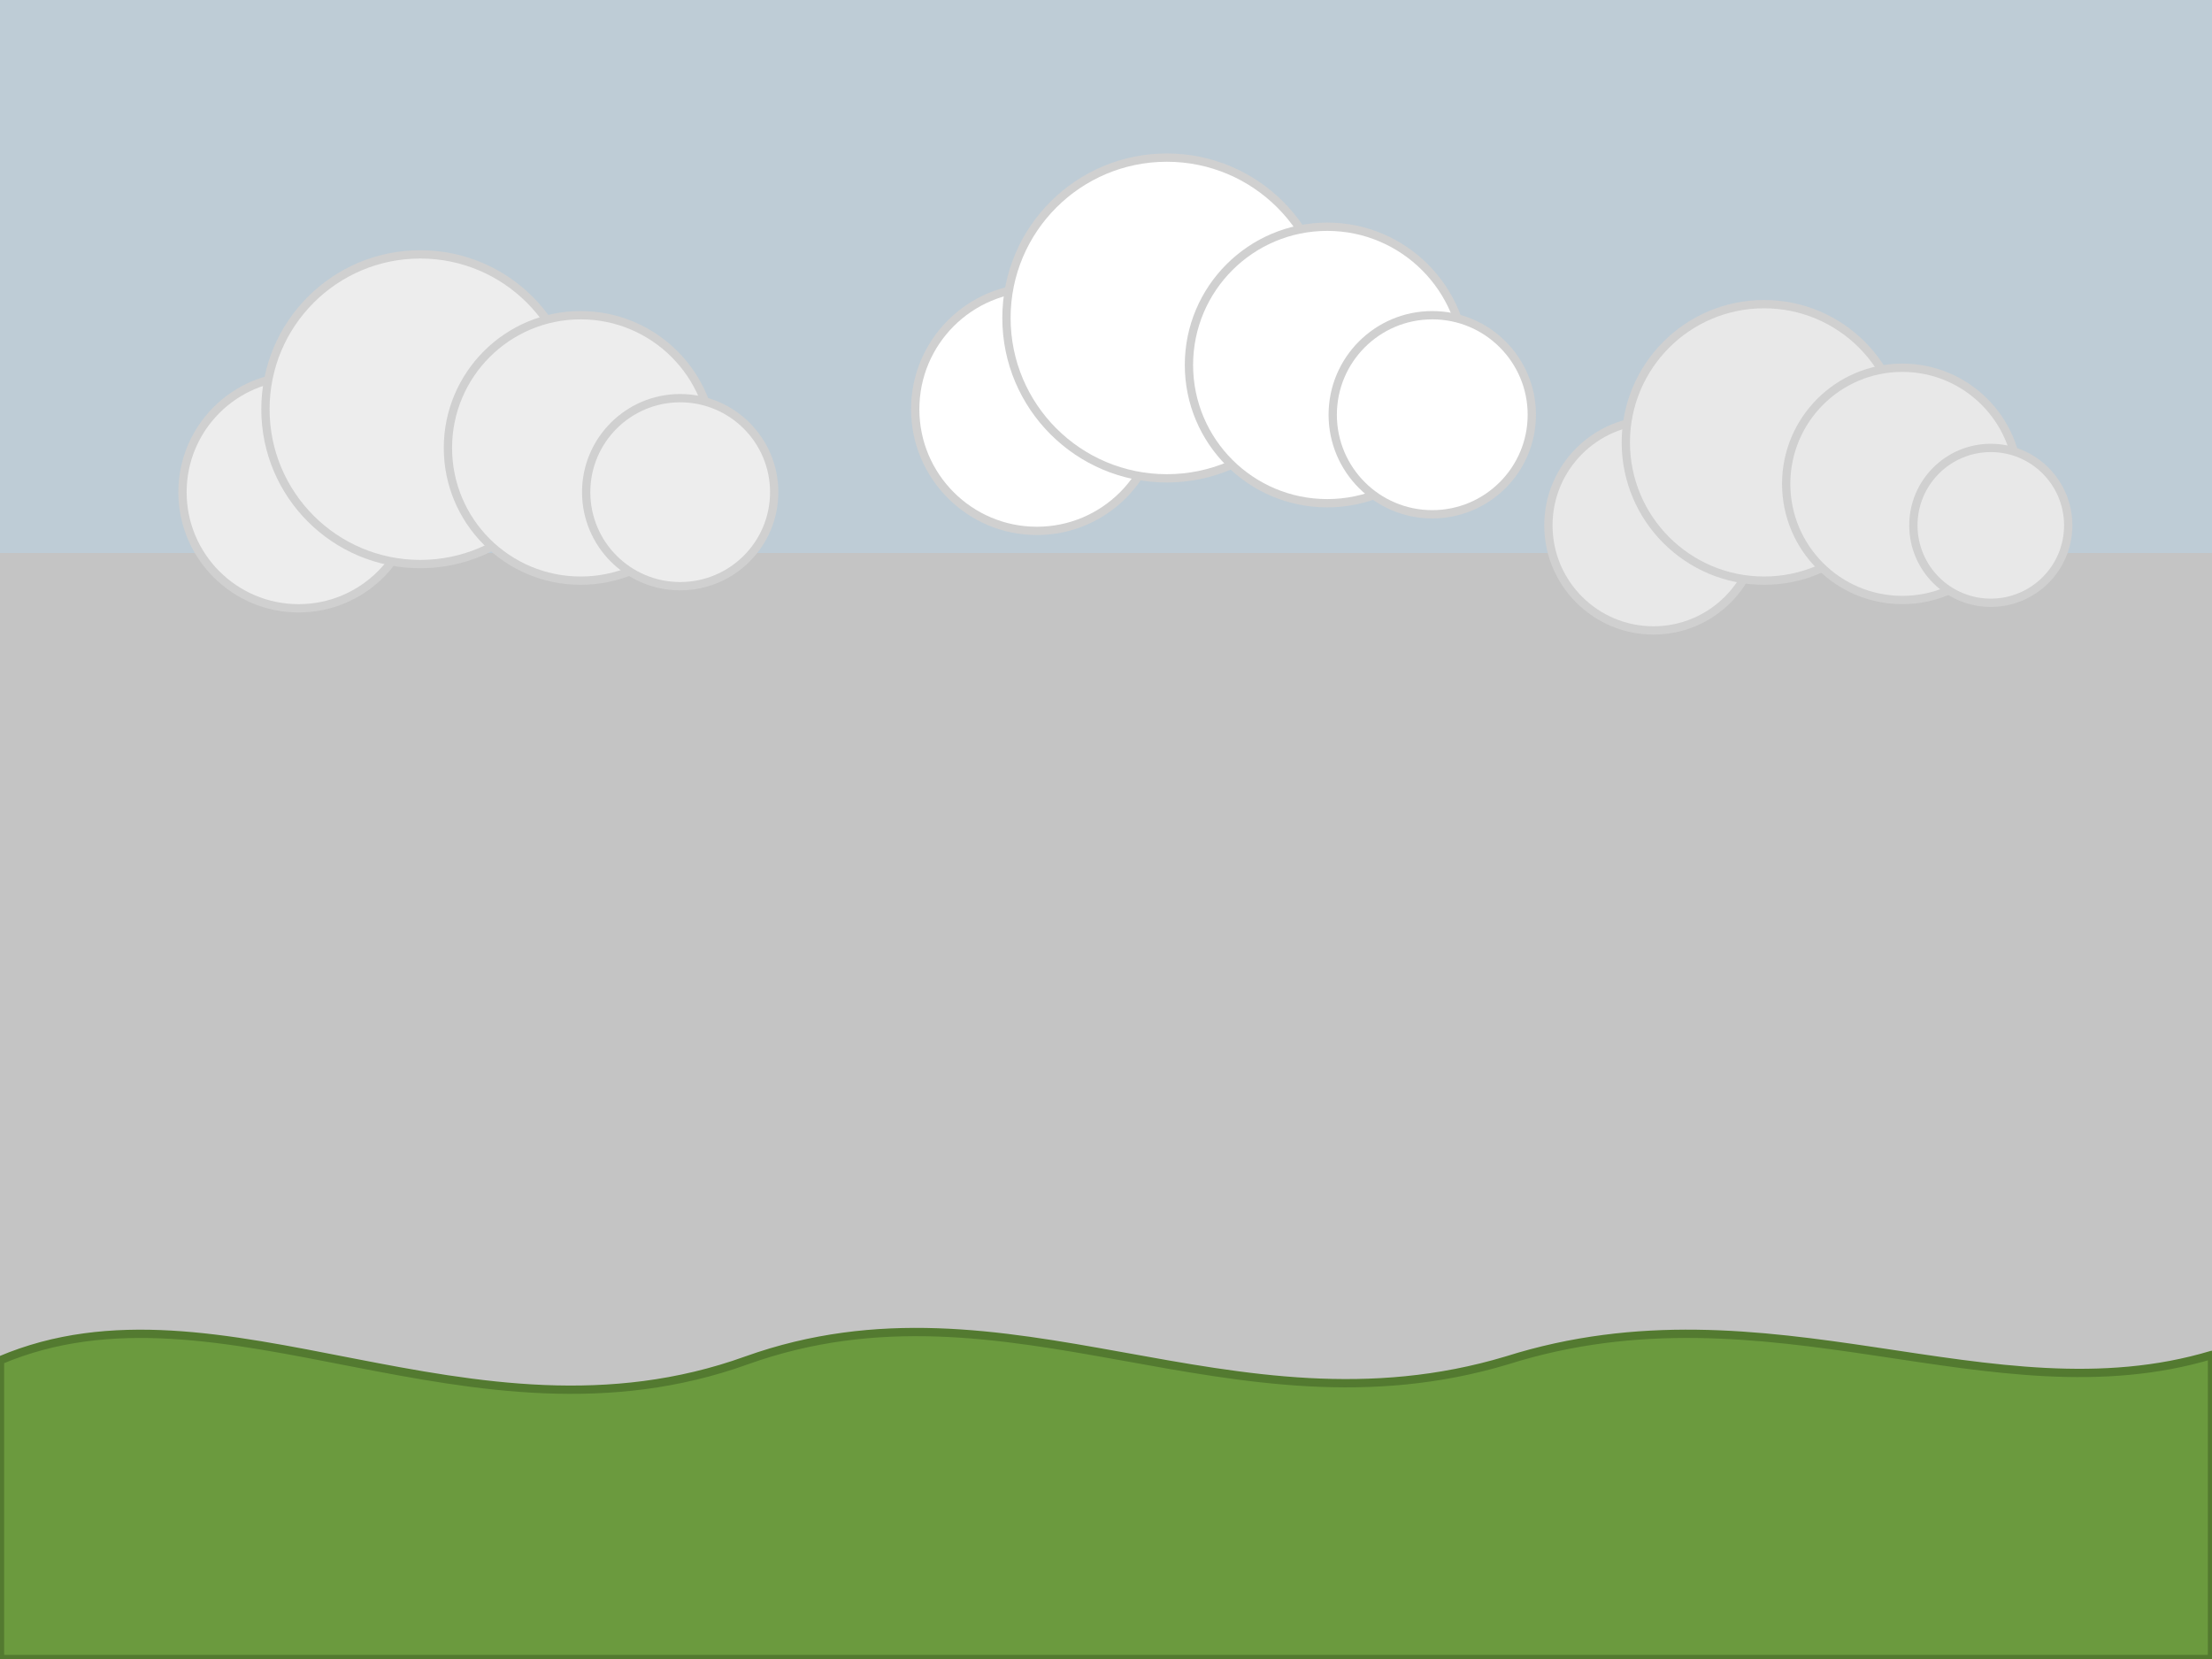
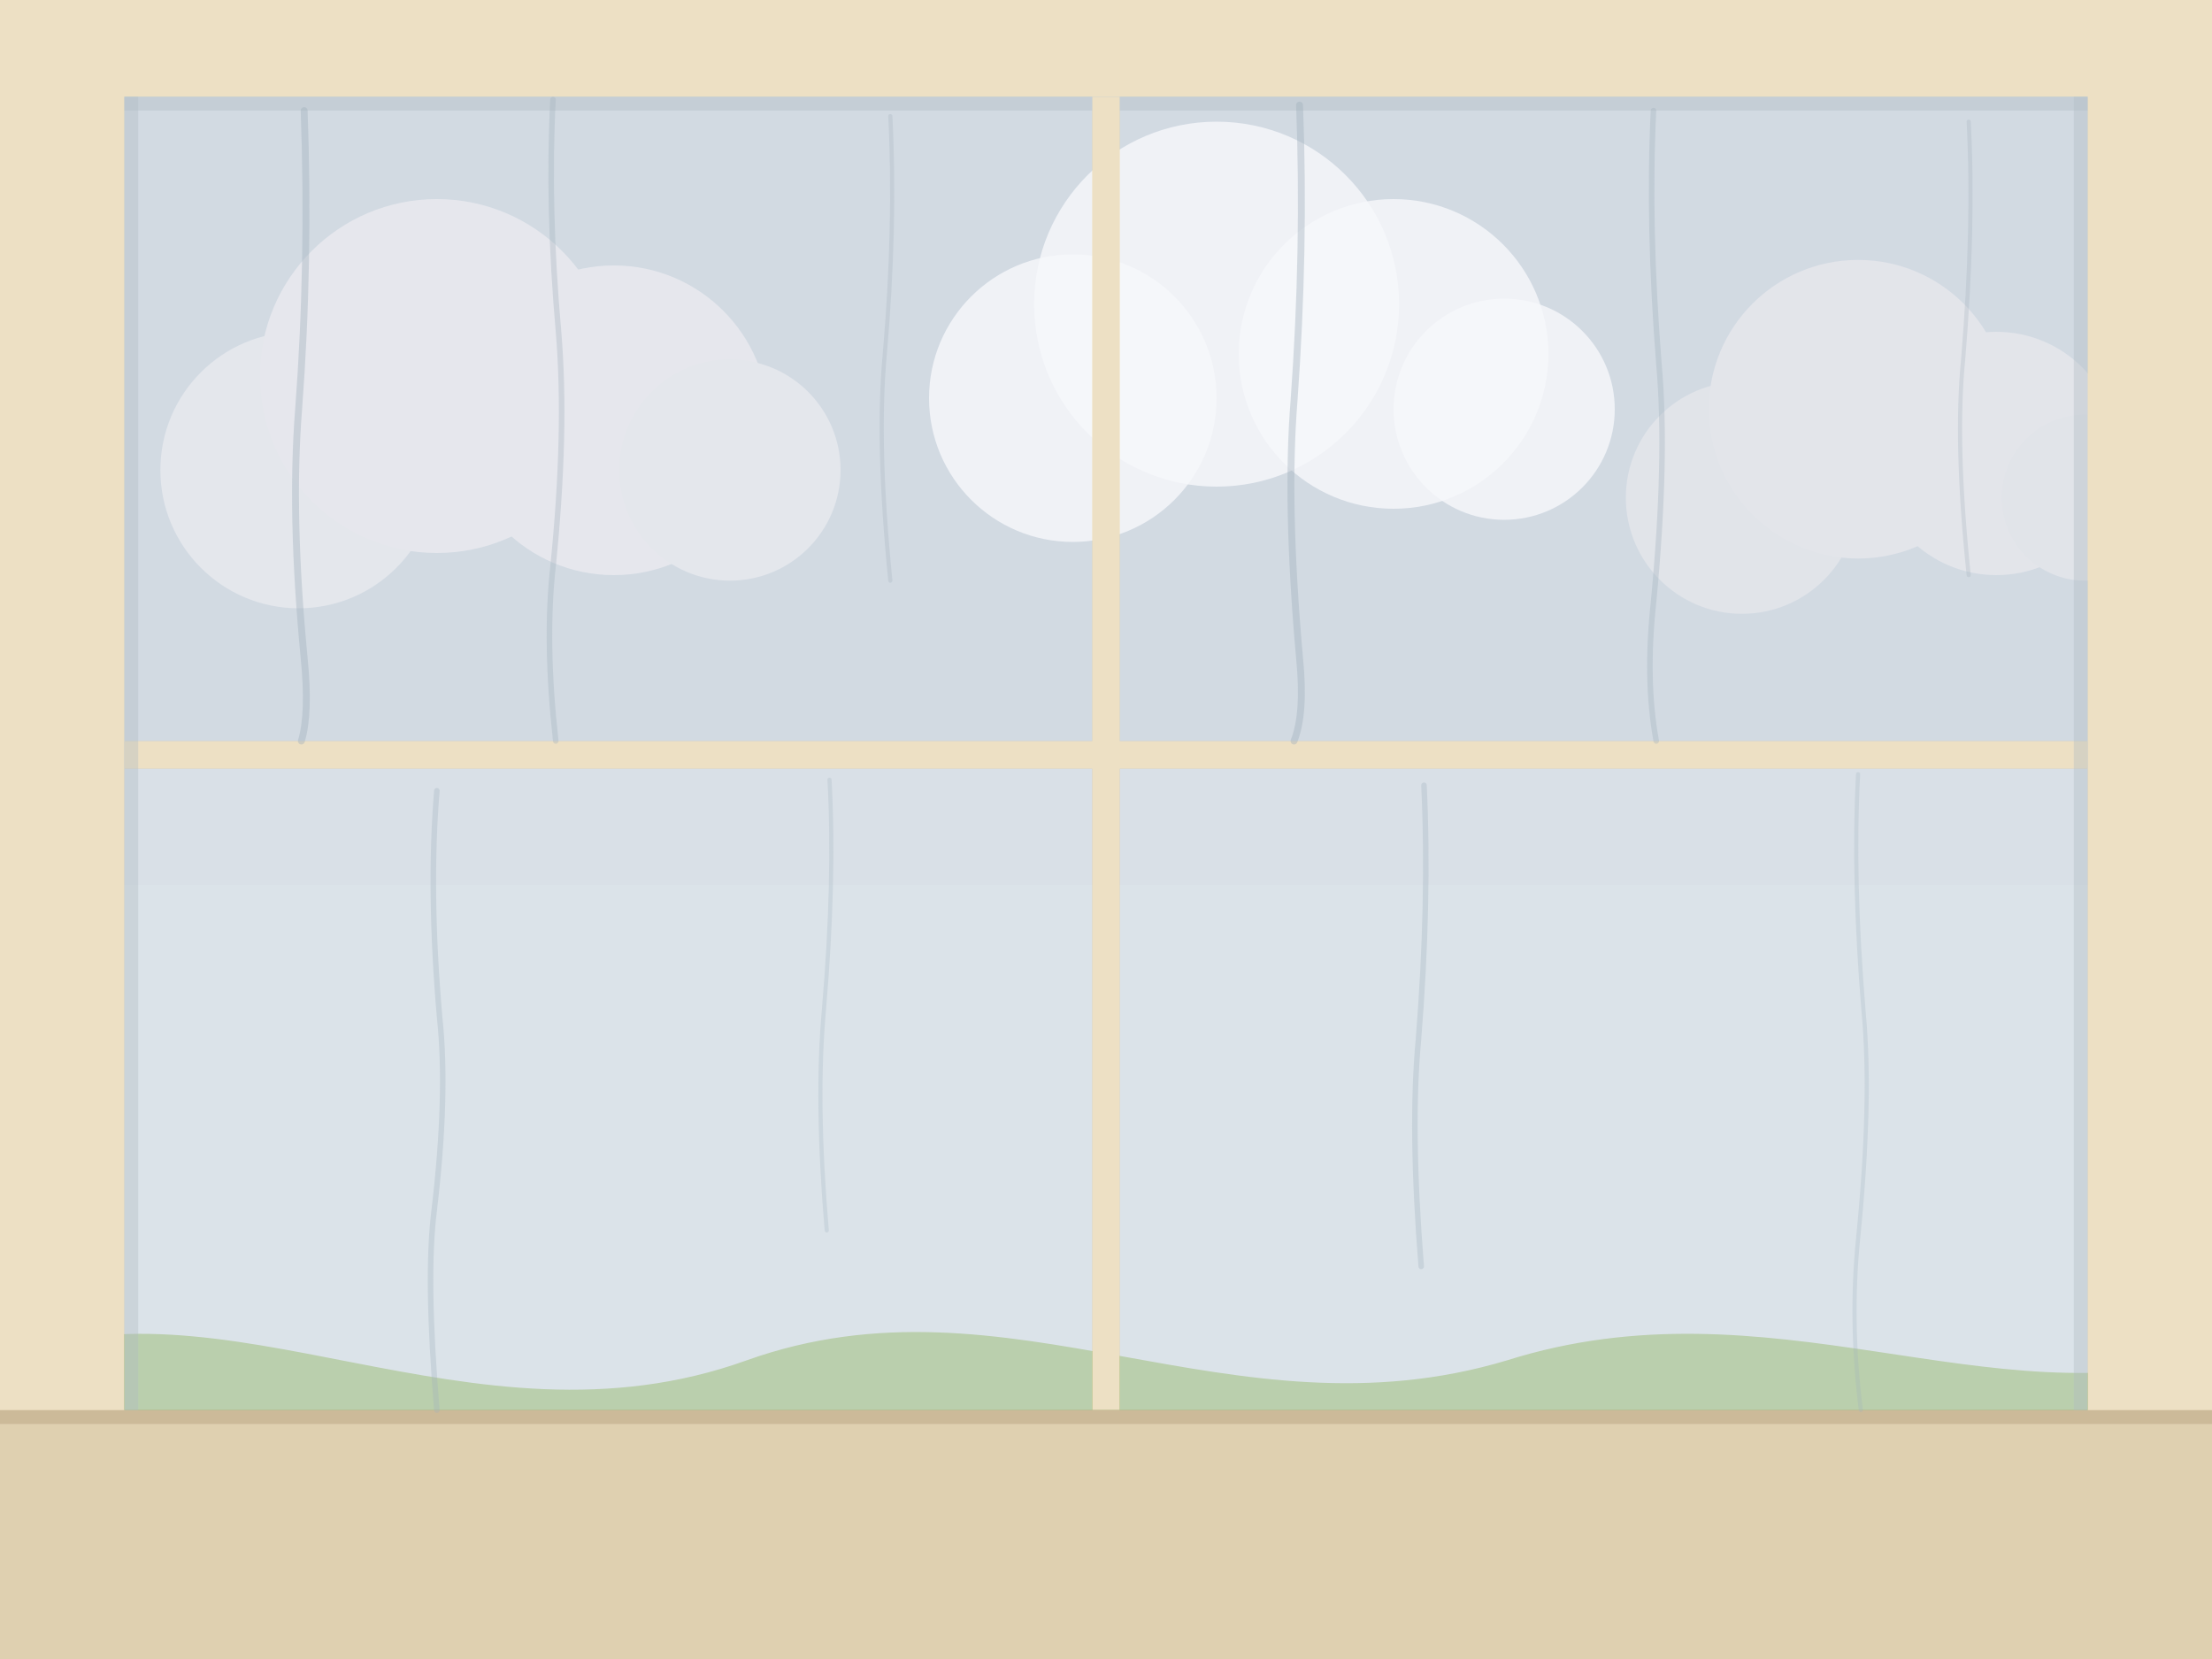
<svg xmlns="http://www.w3.org/2000/svg" viewBox="0 0 800 600">
-   <rect width="800" height="600" fill="#C4C4C4" />
-   <rect x="0" y="0" width="800" height="200" fill="#B8D4E8" opacity="0.5" />
-   <circle cx="108" cy="178" r="42" fill="#EDEDED" stroke="#D0D0D0" stroke-width="3" />
-   <circle cx="152" cy="148" r="56" fill="#EDEDED" stroke="#D0D0D0" stroke-width="3" />
-   <circle cx="210" cy="162" r="48" fill="#EDEDED" stroke="#D0D0D0" stroke-width="3" />
-   <circle cx="246" cy="178" r="34" fill="#EDEDED" stroke="#D0D0D0" stroke-width="3" />
-   <circle cx="375" cy="148" r="44" fill="white" stroke="#D0D0D0" stroke-width="3" />
-   <circle cx="422" cy="115" r="58" fill="white" stroke="#D0D0D0" stroke-width="3" />
-   <circle cx="480" cy="132" r="50" fill="white" stroke="#D0D0D0" stroke-width="3" />
-   <circle cx="518" cy="150" r="36" fill="white" stroke="#D0D0D0" stroke-width="3" />
-   <circle cx="598" cy="190" r="38" fill="#E8E8E8" stroke="#D0D0D0" stroke-width="3" />
-   <circle cx="638" cy="160" r="50" fill="#E8E8E8" stroke="#D0D0D0" stroke-width="3" />
-   <circle cx="688" cy="175" r="42" fill="#E8E8E8" stroke="#D0D0D0" stroke-width="3" />
-   <circle cx="720" cy="190" r="28" fill="#E8E8E8" stroke="#D0D0D0" stroke-width="3" />
-   <path d="M 0 492 C 80 458, 170 528, 270 492 C 365 458, 445 522, 545 492 C 640 462, 720 514, 800 490 L 800 600 L 0 600 Z" fill="#6B9A3E" stroke="#537A30" stroke-width="3" stroke-linejoin="round" />
+   <rect width="800" height="600" fill="#B8C5D0" />
+   <rect x="0" y="320" width="800" height="280" fill="#C8D4DC" opacity="0.45" />
+   <circle cx="108" cy="170" r="50" fill="#DADEE2" />
+   <circle cx="158" cy="136" r="64" fill="#DEDFE4" />
+   <circle cx="222" cy="152" r="56" fill="#DEDFE4" />
+   <circle cx="264" cy="170" r="40" fill="#DADEE2" />
+   <circle cx="388" cy="144" r="52" fill="white" opacity="0.80" />
+   <circle cx="440" cy="110" r="66" fill="white" opacity="0.80" />
+   <circle cx="504" cy="128" r="56" fill="white" opacity="0.80" />
+   <circle cx="544" cy="148" r="40" fill="white" opacity="0.80" />
+   <circle cx="630" cy="180" r="42" fill="#D4D8DC" />
+   <circle cx="672" cy="148" r="54" fill="#D8DADF" />
+   <circle cx="722" cy="164" r="44" fill="#D8DADF" />
+   <circle cx="754" cy="180" r="30" fill="#D4D8DC" />
+   <path d="M 0 492 C 80 458, 170 528, 270 492 C 365 458, 445 522, 545 492 C 640 462, 720 514, 800 490 L 800 600 L 0 600 Z" fill="#6B9A3E" />
+   <rect x="45" y="35" width="350" height="233" fill="#EEF1F6" opacity="0.48" />
+   <rect x="405" y="35" width="350" height="233" fill="#EEF1F6" opacity="0.48" />
+   <rect x="45" y="278" width="350" height="232" fill="#EEF1F6" opacity="0.60" />
+   <rect x="405" y="278" width="350" height="232" fill="#EEF1F6" opacity="0.60" />
+   <rect x="0" y="0" width="800" height="35" fill="#EDE0C4" />
+   <rect x="0" y="0" width="45" height="600" fill="#EDE0C4" />
+   <rect x="755" y="0" width="45" height="600" fill="#EDE0C4" />
+   <rect x="395" y="35" width="10" height="475" fill="#EDE0C4" />
+   <rect x="45" y="268" width="710" height="10" fill="#EDE0C4" />
+   <rect x="0" y="510" width="800" height="90" fill="#DFD0B0" />
+   <rect x="0" y="510" width="800" height="5" fill="#C5B090" opacity="0.70" />
+   <rect x="45" y="35" width="350" height="5" fill="#B0BAC2" opacity="0.38" />
+   <rect x="405" y="35" width="350" height="5" fill="#B0BAC2" opacity="0.38" />
+   <rect x="45" y="35" width="5" height="475" fill="#B0BAC2" opacity="0.38" />
+   <rect x="750" y="35" width="5" height="475" fill="#B0BAC2" opacity="0.38" />
+   <path d="M 110 40 Q 112 95 108 148 Q 105 186 110 238 Q 112 258 109 268" stroke="#A0B0BC" stroke-width="2.5" fill="none" opacity="0.40" stroke-linecap="round" />
+   <path d="M 200 36 Q 198 75 202 120 Q 205 156 200 205 Q 197 232 201 268" stroke="#A0B0BC" stroke-width="2" fill="none" opacity="0.34" stroke-linecap="round" />
+   <path d="M 322 42 Q 324 82 320 128 Q 317 160 322 210" stroke="#A0B0BC" stroke-width="1.5" fill="none" opacity="0.28" stroke-linecap="round" />
+   <path d="M 470 38 Q 472 90 468 145 Q 465 182 470 238 Q 472 258 468 268" stroke="#A0B0BC" stroke-width="2.5" fill="none" opacity="0.40" stroke-linecap="round" />
+   <path d="M 598 40 Q 596 82 600 132 Q 603 166 598 218 Q 595 246 599 268" stroke="#A0B0BC" stroke-width="2" fill="none" opacity="0.34" stroke-linecap="round" />
+   <path d="M 712 44 Q 714 82 710 130 Q 707 160 712 208" stroke="#A0B0BC" stroke-width="1.5" fill="none" opacity="0.28" stroke-linecap="round" />
+   <path d="M 158 286 Q 155 322 159 368 Q 162 396 157 438 Q 154 462 158 510" stroke="#A0B0BC" stroke-width="2" fill="none" opacity="0.32" stroke-linecap="round" />
+   <path d="M 300 282 Q 302 318 298 365 Q 295 398 299 445" stroke="#A0B0BC" stroke-width="1.5" fill="none" opacity="0.26" stroke-linecap="round" />
+   <path d="M 515 284 Q 517 326 513 376 Q 510 408 514 458" stroke="#A0B0BC" stroke-width="2" fill="none" opacity="0.32" stroke-linecap="round" />
+   <path d="M 672 280 Q 670 318 674 366 Q 677 398 672 448 Q 669 478 673 510" stroke="#A0B0BC" stroke-width="1.5" fill="none" opacity="0.26" stroke-linecap="round" />
</svg>
